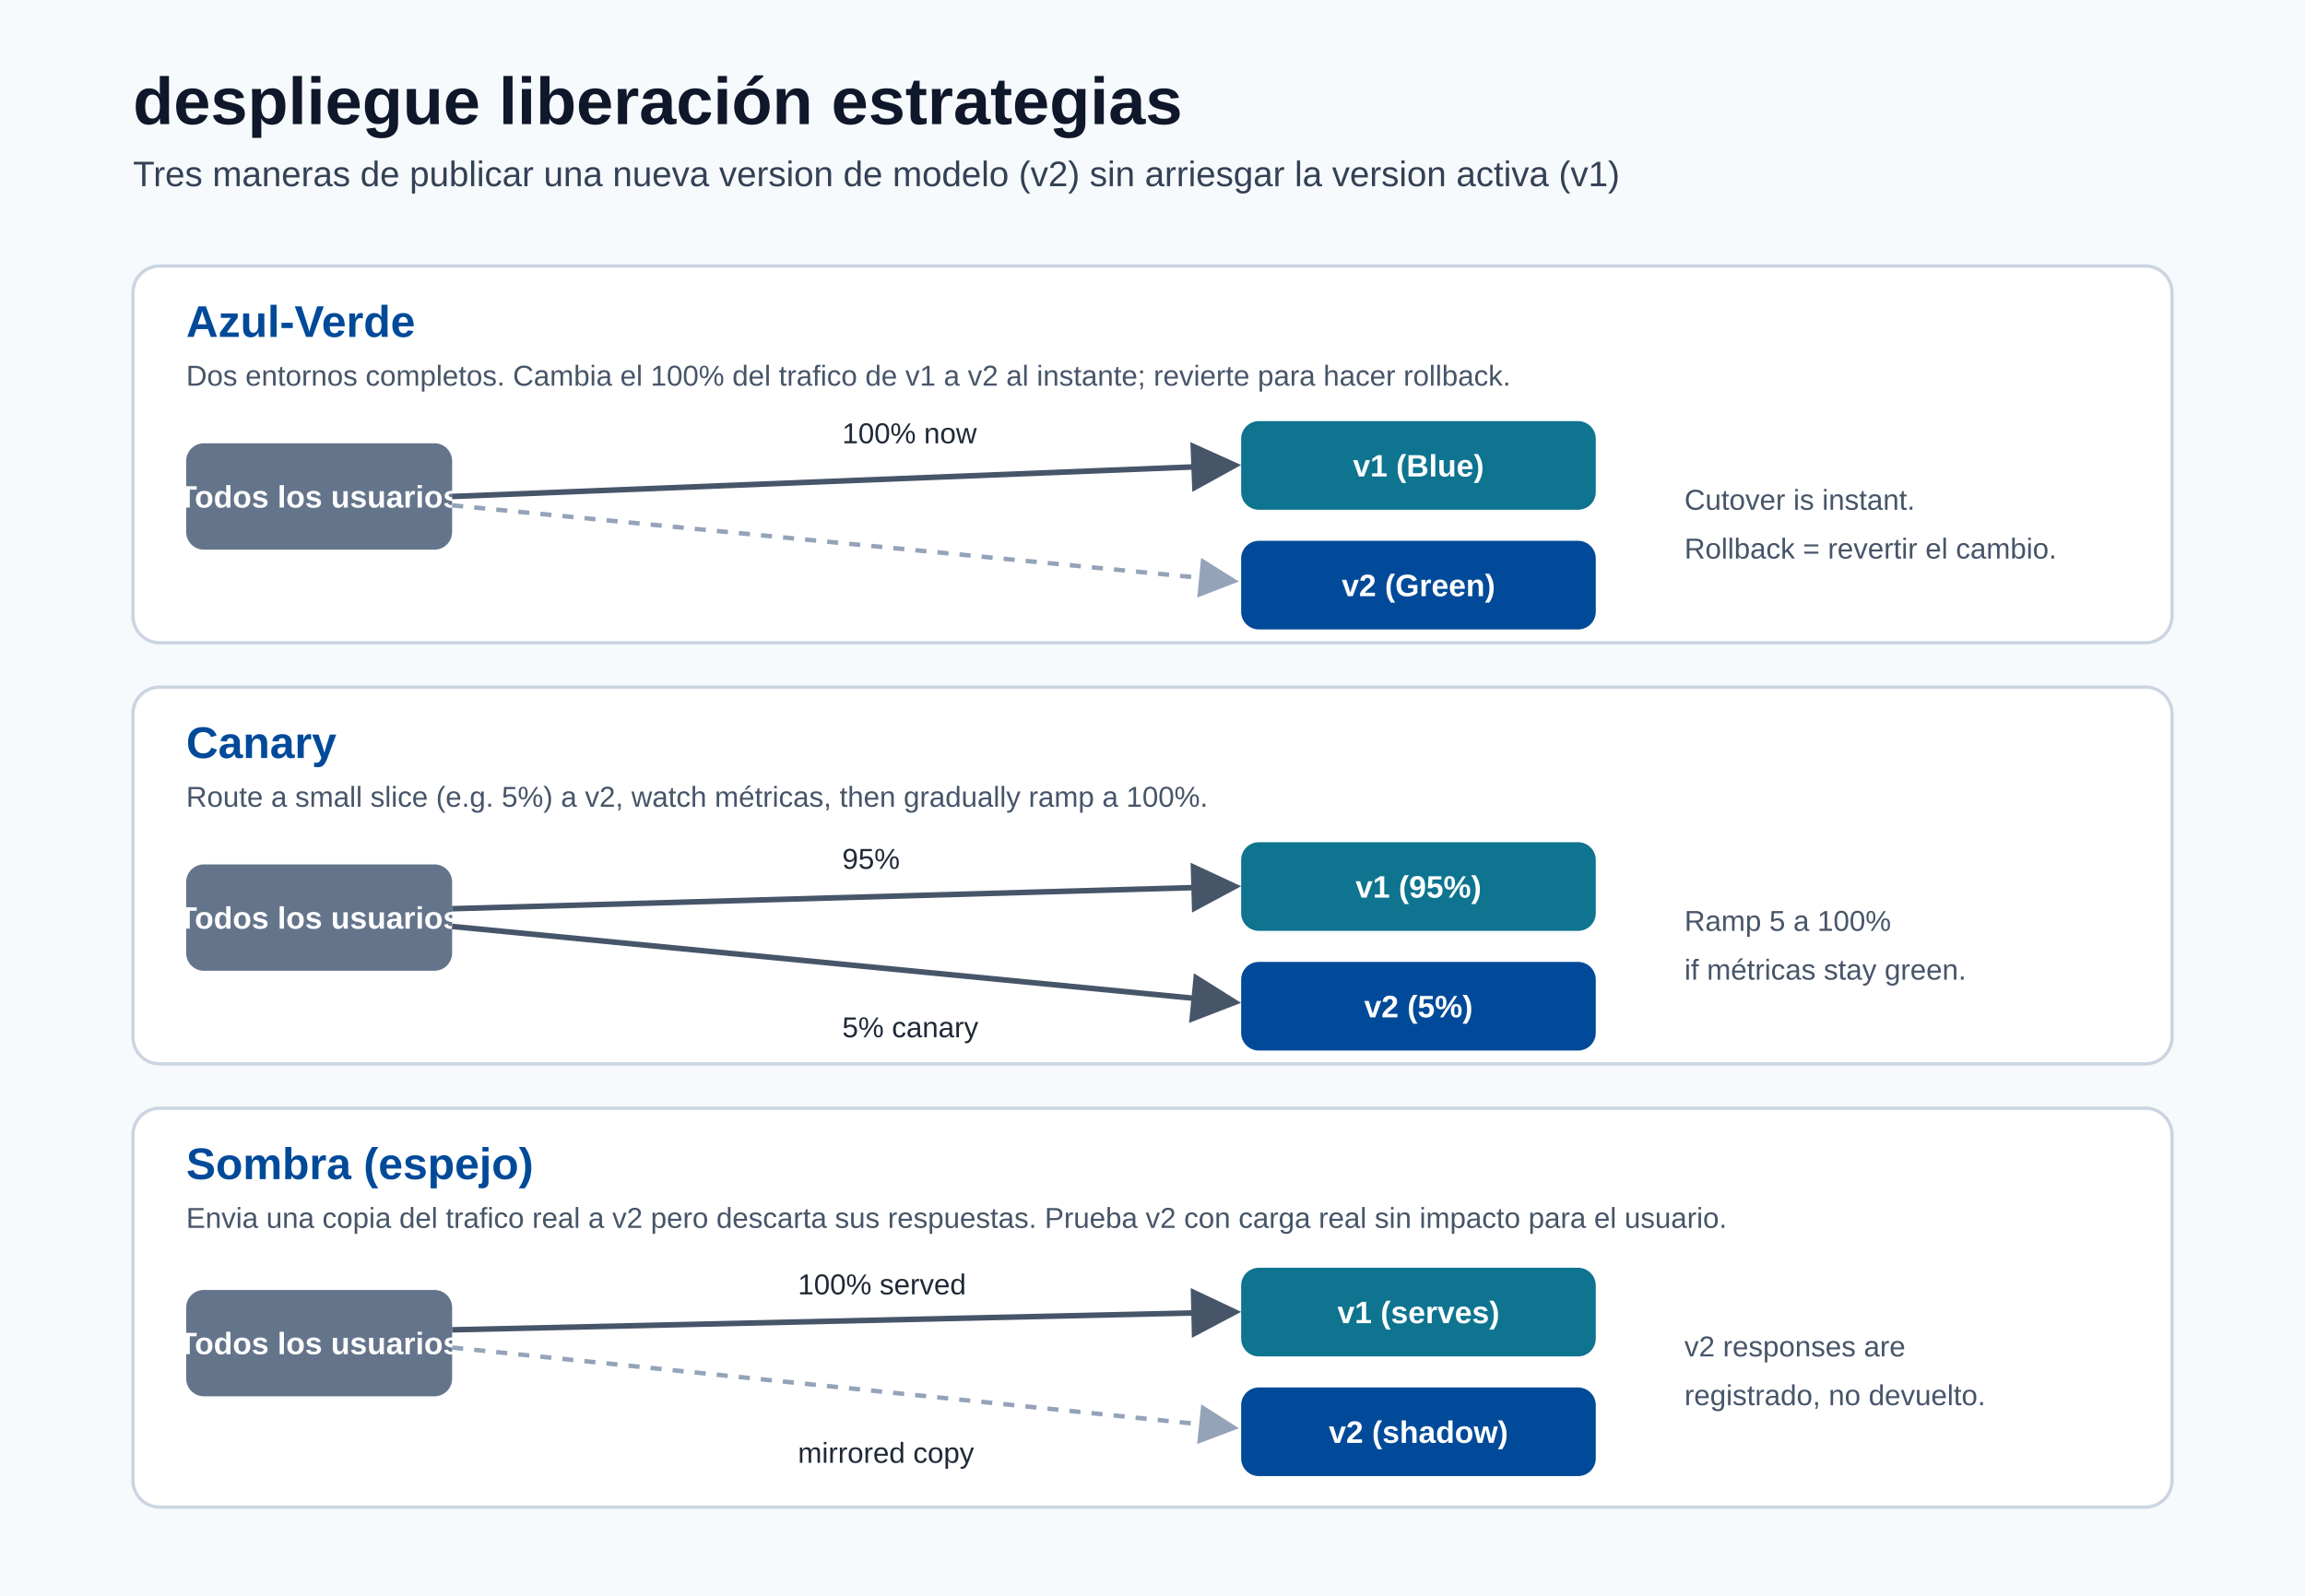
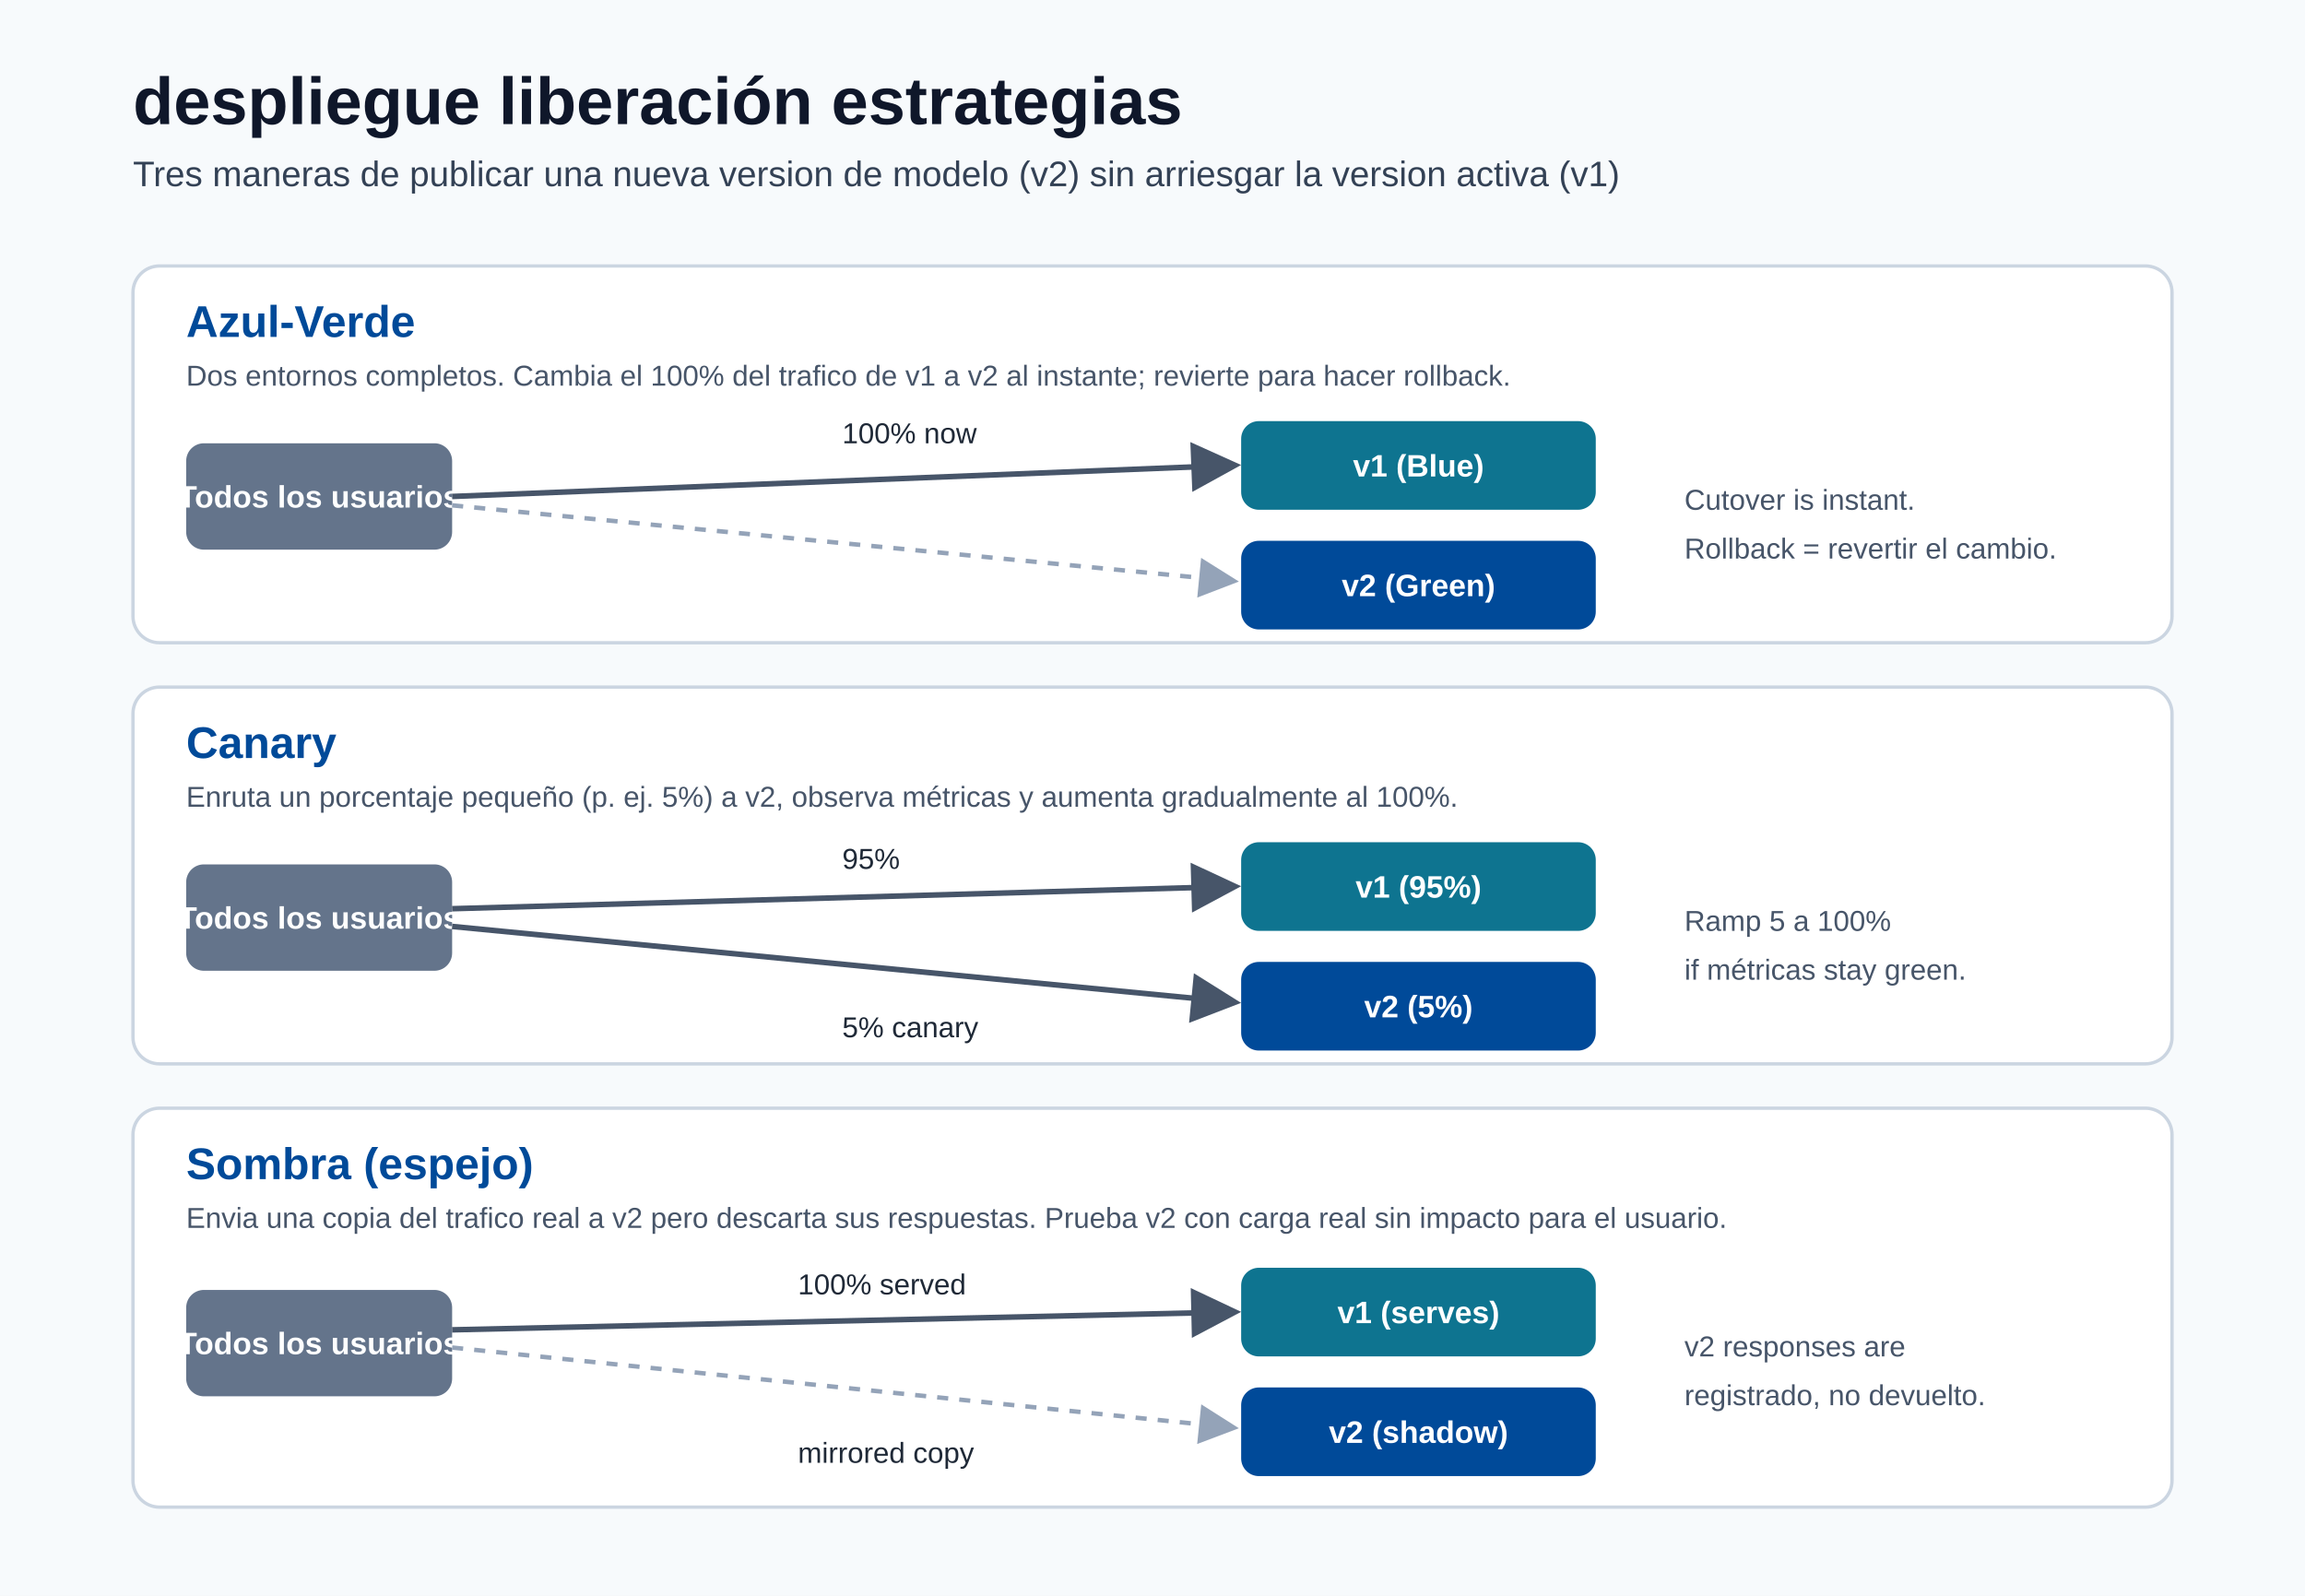
<svg xmlns="http://www.w3.org/2000/svg" width="1040" height="720" viewBox="0 0 1040 720" role="img" aria-labelledby="title desc">
  <defs>
    <style>
      .bg { fill: #f7fafc; }
      .title { fill: #0f172a; font-family: Segoe UI, Arial, sans-serif; font-size: 30px; font-weight: 700; }
      .subtitle { fill: #334155; font-family: Segoe UI, Arial, sans-serif; font-size: 16px; }
      .card { fill: #ffffff; stroke: #cbd5e1; stroke-width: 1.5; }
      .cardhead { font-family: Segoe UI, Arial, sans-serif; font-size: 20px; font-weight: 700; }
      .node { font-family: Segoe UI, Arial, sans-serif; font-size: 14px; font-weight: 700; fill: #ffffff; }
      .label { font-family: Segoe UI, Arial, sans-serif; font-size: 13px; fill: #1f2937; }
      .desc { font-family: Segoe UI, Arial, sans-serif; font-size: 13px; fill: #475569; }
      .v1 { fill: #0e7490; }
      .v2 { fill: #004a99; }
      .users { fill: #64748b; }
      .arrow { stroke: #475569; stroke-width: 2.5; fill: none; }
      .arrowfaint { stroke: #94a3b8; stroke-width: 2; stroke-dasharray: 5 5; fill: none; }
    </style>
    <marker id="ah" markerWidth="9" markerHeight="9" refX="7" refY="4.5" orient="auto">
      <path d="M0,0 L9,4.5 L0,9 z" fill="#475569" />
    </marker>
    <marker id="ahf" markerWidth="9" markerHeight="9" refX="7" refY="4.5" orient="auto">
      <path d="M0,0 L9,4.5 L0,9 z" fill="#94a3b8" />
    </marker>
  </defs>
  <rect class="bg" x="0" y="0" width="1040" height="720" />
  <text class="title" x="60" y="56">despliegue liberación estrategias</text>
  <text class="subtitle" x="60" y="84">Tres maneras de publicar una nueva version de modelo (v2) sin arriesgar la version activa (v1)</text>
  <rect class="card" x="60" y="120" width="920" height="170" rx="12" />
  <text class="cardhead" x="84" y="152" fill="#004a99">Azul-Verde</text>
  <text class="desc" x="84" y="174">Dos entornos completos. Cambia el 100% del trafico de v1 a v2 al instante; revierte para hacer rollback.</text>
  <rect class="users" x="84" y="200" width="120" height="48" rx="8" />
  <text class="node" x="144" y="229" text-anchor="middle">Todos los usuarios</text>
  <rect class="v1" x="560" y="190" width="160" height="40" rx="8" />
  <text class="node" x="640" y="215" text-anchor="middle">v1 (Blue)</text>
  <rect class="v2" x="560" y="244" width="160" height="40" rx="8" />
  <text class="node" x="640" y="269" text-anchor="middle">v2 (Green)</text>
  <path class="arrow" d="M204,224 L555,210" marker-end="url(#ah)" />
  <path class="arrowfaint" d="M204,228 L555,262" marker-end="url(#ahf)" />
  <text class="label" x="380" y="200">100% now</text>
  <text class="desc" x="760" y="230">Cutover is instant.</text>
  <text class="desc" x="760" y="252">Rollback = revertir el cambio.</text>
  <rect class="card" x="60" y="310" width="920" height="170" rx="12" />
  <text class="cardhead" x="84" y="342" fill="#004a99">Canary</text>
-   <text class="desc" x="84" y="364">Route a small slice (e.g. 5%) a v2, watch métricas, then gradually ramp a 100%.</text>
+   <text class="desc" x="84" y="364">Enruta un porcentaje pequeño (p. ej. 5%) a v2, observa métricas y aumenta gradualmente al 100%.</text>
  <rect class="users" x="84" y="390" width="120" height="48" rx="8" />
  <text class="node" x="144" y="419" text-anchor="middle">Todos los usuarios</text>
  <rect class="v1" x="560" y="380" width="160" height="40" rx="8" />
  <text class="node" x="640" y="405" text-anchor="middle">v1 (95%)</text>
  <rect class="v2" x="560" y="434" width="160" height="40" rx="8" />
  <text class="node" x="640" y="459" text-anchor="middle">v2 (5%)</text>
  <path class="arrow" d="M204,410 L555,400" marker-end="url(#ah)" />
  <path class="arrow" d="M204,418 L555,452" marker-end="url(#ah)" />
  <text class="label" x="380" y="392">95%</text>
  <text class="label" x="380" y="468">5% canary</text>
  <text class="desc" x="760" y="420">Ramp 5 a 100%</text>
  <text class="desc" x="760" y="442">if métricas stay green.</text>
  <rect class="card" x="60" y="500" width="920" height="180" rx="12" />
  <text class="cardhead" x="84" y="532" fill="#004a99">Sombra (espejo)</text>
  <text class="desc" x="84" y="554">Envia una copia del trafico real a v2 pero descarta sus respuestas. Prueba v2 con carga real sin impacto para el usuario.</text>
  <rect class="users" x="84" y="582" width="120" height="48" rx="8" />
  <text class="node" x="144" y="611" text-anchor="middle">Todos los usuarios</text>
  <rect class="v1" x="560" y="572" width="160" height="40" rx="8" />
  <text class="node" x="640" y="597" text-anchor="middle">v1 (serves)</text>
  <rect class="v2" x="560" y="626" width="160" height="40" rx="8" />
  <text class="node" x="640" y="651" text-anchor="middle">v2 (shadow)</text>
  <path class="arrow" d="M204,600 L555,592" marker-end="url(#ah)" />
  <path class="arrowfaint" d="M204,608 L555,644" marker-end="url(#ahf)" />
  <text class="label" x="360" y="584">100% served</text>
  <text class="label" x="360" y="660">mirrored copy</text>
  <text class="desc" x="760" y="612">v2 responses are</text>
  <text class="desc" x="760" y="634">registrado, no devuelto.</text>
</svg>
